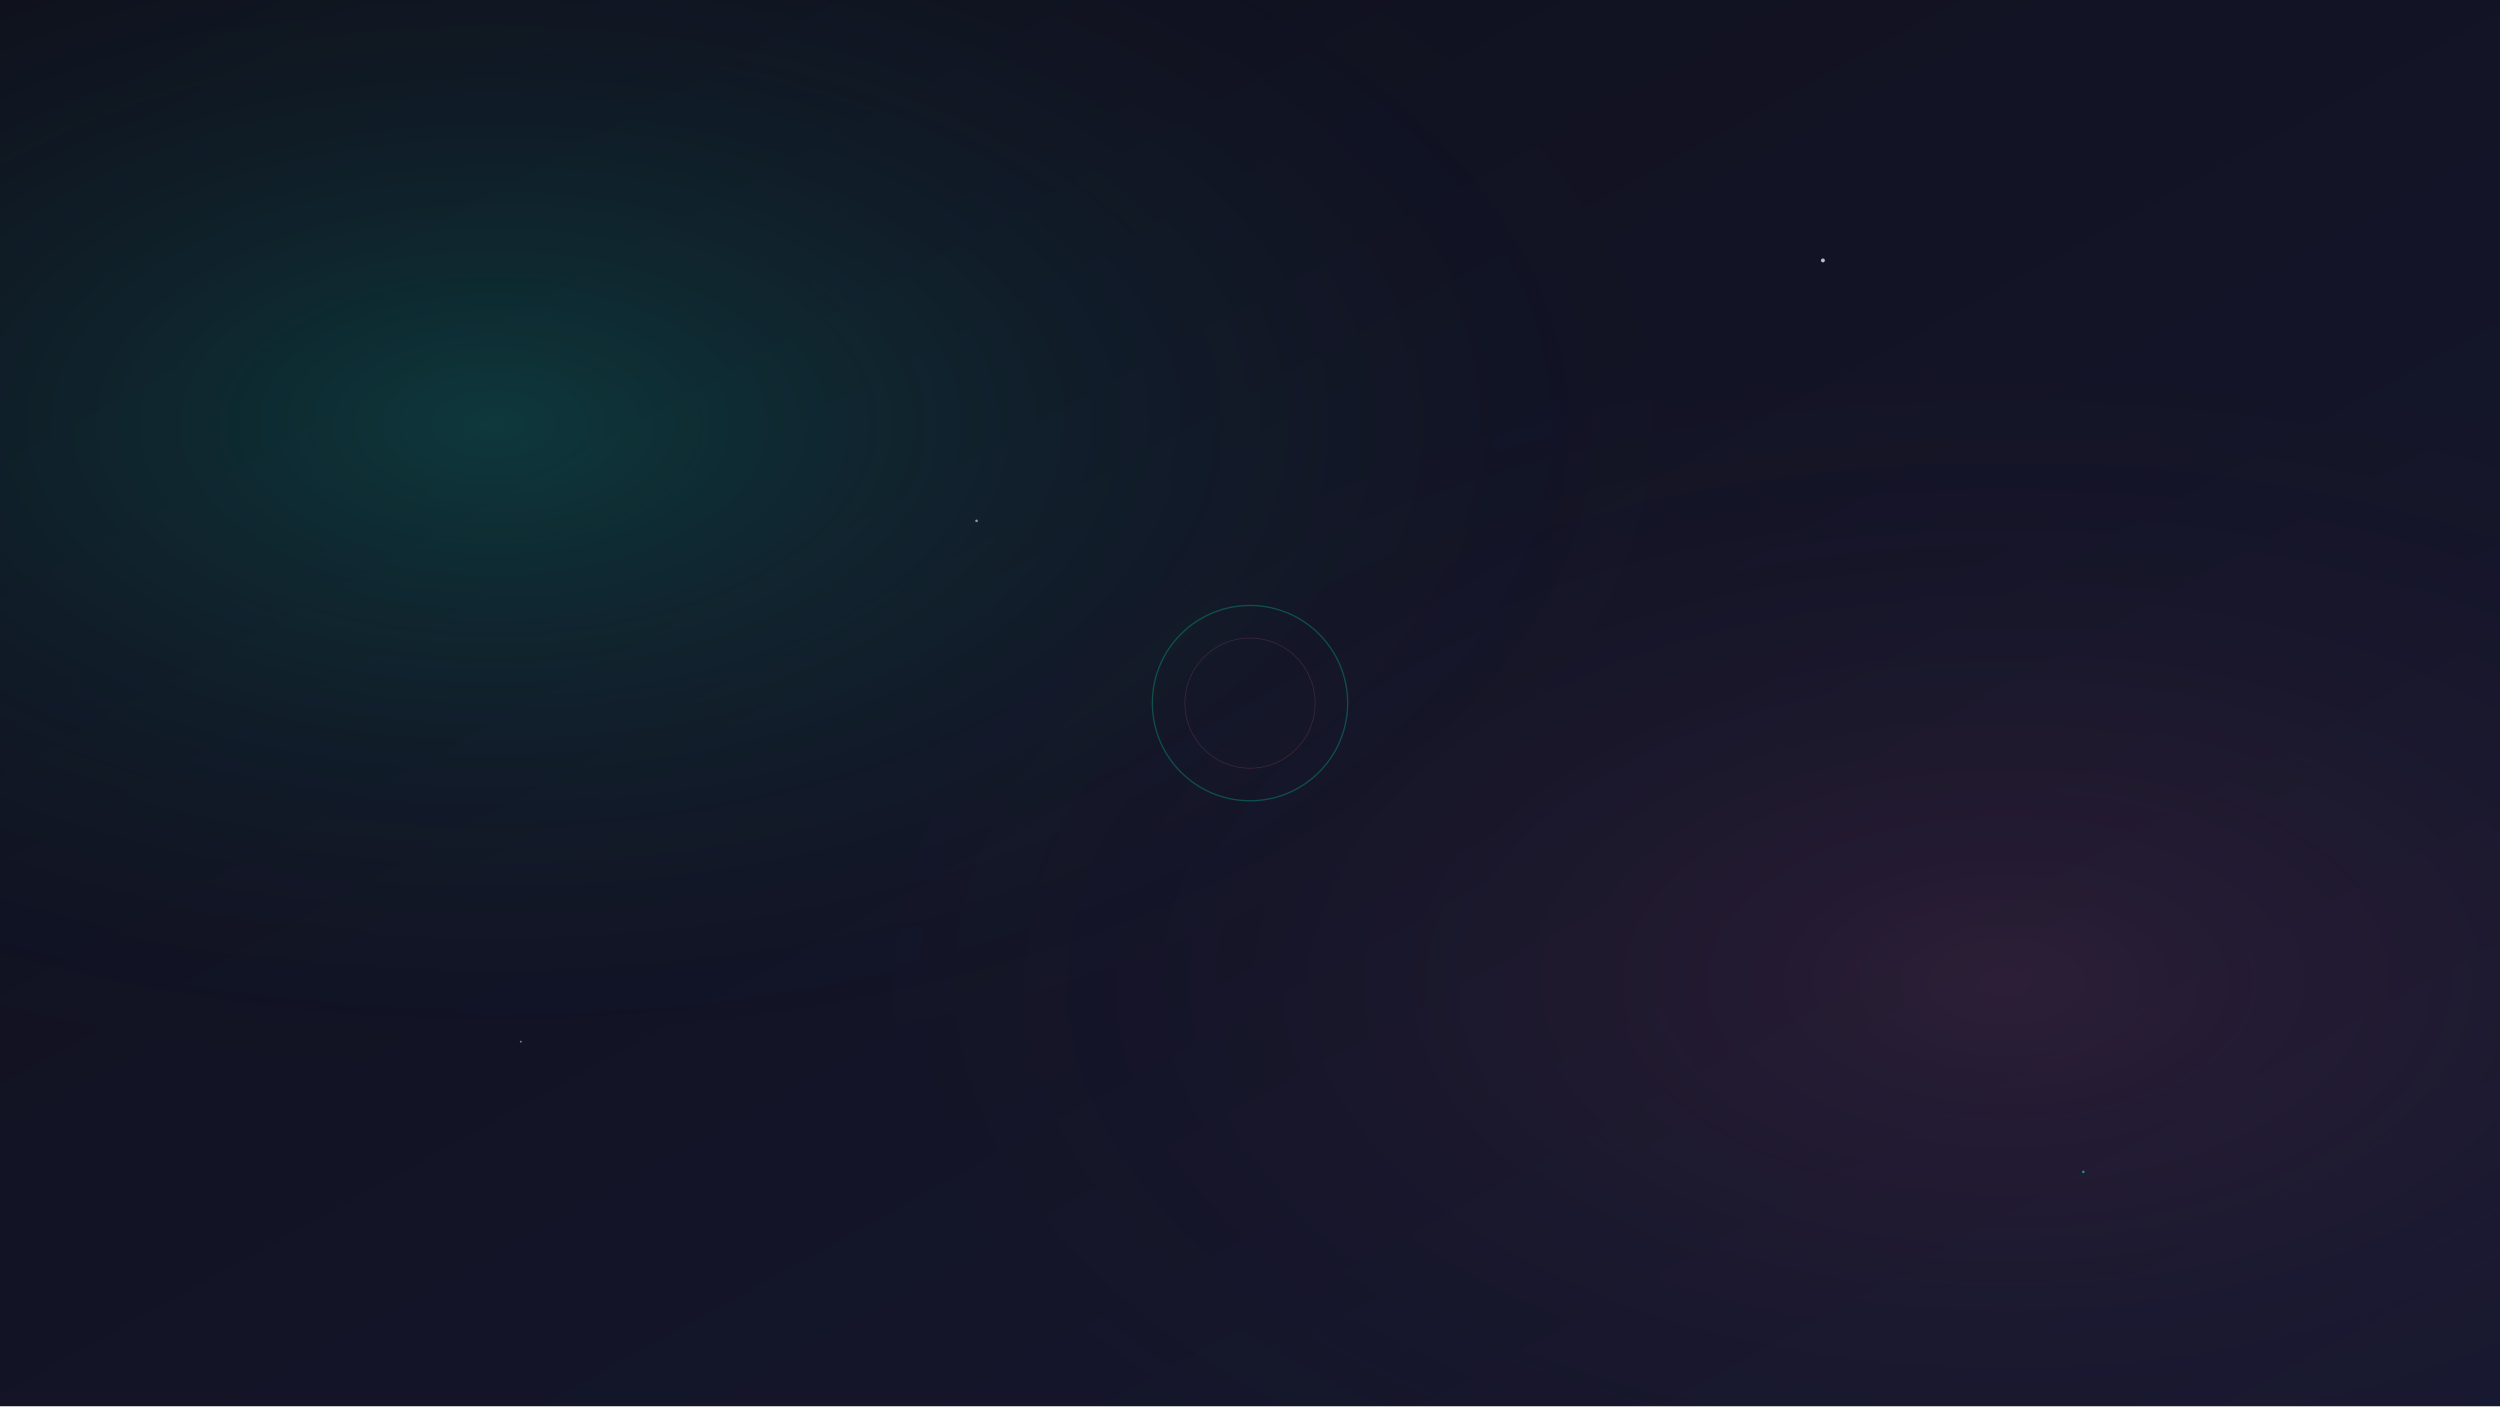
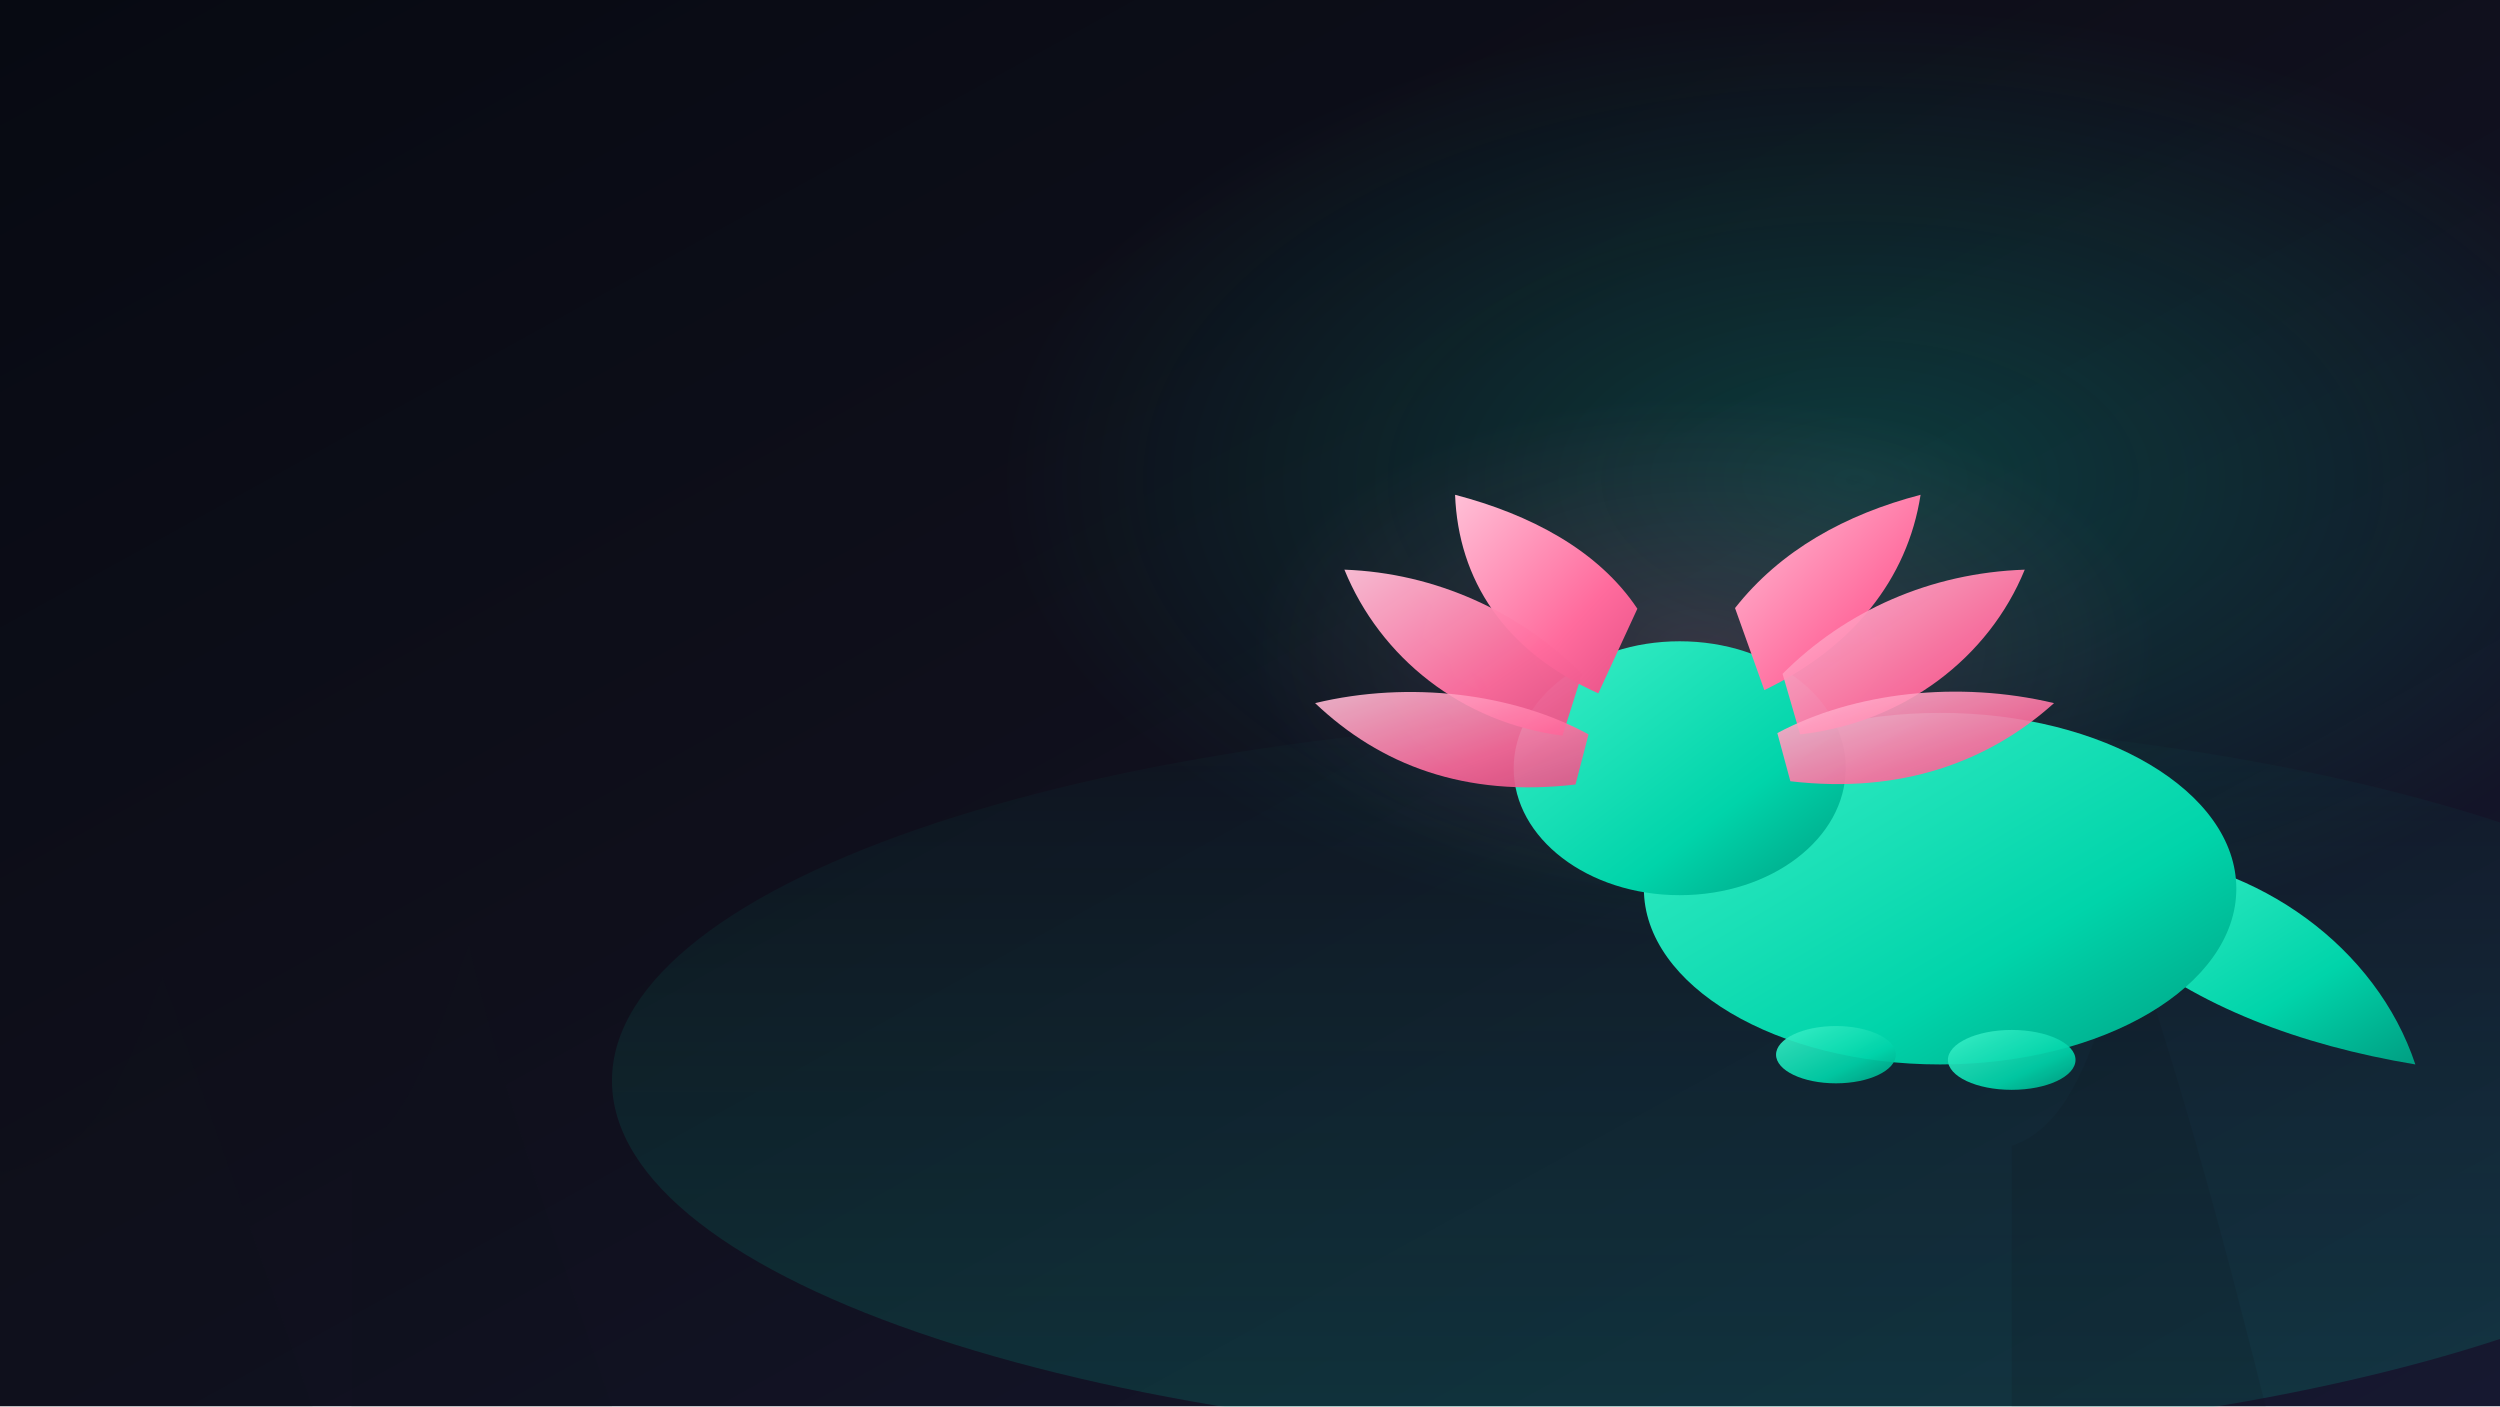
- <svg xmlns="http://www.w3.org/2000/svg" viewBox="0 0 3840 2160" width="3840" height="2160">
+ <svg xmlns="http://www.w3.org/2000/svg" viewBox="0 0 3840 2160">
  <defs>
-     <linearGradient id="bg" x1="0%" y1="0%" x2="100%" y2="100%">
-       <stop offset="0%" stop-color="#0F0F1B" />
+     <linearGradient id="sky" x1="0%" y1="0%" x2="100%" y2="100%">
+       <stop offset="0%" stop-color="#070A12" />
+       <stop offset="45%" stop-color="#0F0F1B" />
      <stop offset="100%" stop-color="#161830" />
    </linearGradient>
-     <radialGradient id="tealGlow" cx="20%" cy="30%" r="50%">
-       <stop offset="0%" stop-color="#00D4AA" stop-opacity="0.2" />
-       <stop offset="100%" stop-color="#0F0F1B" stop-opacity="0" />
+     <radialGradient id="tealGlow" cx="74%" cy="34%" r="34%">
+       <stop offset="0%" stop-color="#00D4AA" stop-opacity="0.22" />
+       <stop offset="100%" stop-color="#00D4AA" stop-opacity="0" />
    </radialGradient>
-     <radialGradient id="pinkGlow" cx="80%" cy="70%" r="50%">
-       <stop offset="0%" stop-color="#FF6B9D" stop-opacity="0.1" />
-       <stop offset="100%" stop-color="#0F0F1B" stop-opacity="0" />
+     <radialGradient id="pinkGlow" cx="68%" cy="46%" r="18%">
+       <stop offset="0%" stop-color="#FF6B9D" stop-opacity="0.16" />
+       <stop offset="100%" stop-color="#FF6B9D" stop-opacity="0" />
    </radialGradient>
+     <linearGradient id="water" x1="0%" y1="0%" x2="0%" y2="100%">
+       <stop offset="0%" stop-color="#00D4AA" stop-opacity="0.02" />
+       <stop offset="100%" stop-color="#00D4AA" stop-opacity="0.16" />
+     </linearGradient>
+     <linearGradient id="bodyFill" x1="0%" y1="0%" x2="100%" y2="100%">
+       <stop offset="0%" stop-color="#3EF0C8" />
+       <stop offset="65%" stop-color="#00D4AA" />
+       <stop offset="100%" stop-color="#009E82" />
+     </linearGradient>
+     <linearGradient id="gillFill" x1="0%" y1="0%" x2="100%" y2="100%">
+       <stop offset="0%" stop-color="#FFC0D7" />
+       <stop offset="65%" stop-color="#FF6B9D" />
+       <stop offset="100%" stop-color="#E65086" />
+     </linearGradient>
  </defs>
-   <rect width="3840" height="2160" fill="url(#bg)" />
+   <rect width="3840" height="2160" fill="url(#sky)" />
  <rect width="3840" height="2160" fill="url(#tealGlow)" />
  <rect width="3840" height="2160" fill="url(#pinkGlow)" />
-   <circle cx="1500" cy="800" r="2" fill="#E8E8E8" opacity="0.6" />
-   <circle cx="2800" cy="400" r="3" fill="#E8E8E8" opacity="0.8" />
-   <circle cx="800" cy="1600" r="1.5" fill="#E8E8E8" opacity="0.5" />
-   <circle cx="3200" cy="1800" r="2" fill="#00D4AA" opacity="0.7" />
-   <circle cx="1920" cy="1080" r="150" fill="none" stroke="#00D4AA" stroke-width="2" opacity="0.3" />
-   <circle cx="1920" cy="1080" r="100" fill="none" stroke="#FF6B9D" stroke-width="1" opacity="0.2" />
+   <ellipse cx="2640" cy="1660" rx="1700" ry="560" fill="url(#water)" />
+   <g opacity="0.16" fill="#0C131A">
+     <path d="M0 2160 L0 1800 C140 1780 180 1680 250 1500 C320 1710 360 1810 480 2160 Z" />
+     <path d="M540 2160 L540 1770 C620 1740 670 1600 720 1450 C770 1660 820 1810 940 2160 Z" />
+     <path d="M3090 2160 L3090 1760 C3180 1730 3220 1610 3270 1420 C3330 1610 3380 1760 3480 2160 Z" />
+   </g>
+   <g>
+     <path d="M3270 1310 C3470 1325 3650 1455 3710 1635 C3530 1605 3375 1545 3260 1450 C3180 1385 3175 1318 3270 1310 Z" fill="url(#bodyFill)" />
+     <ellipse cx="2980" cy="1365" rx="455" ry="270" fill="url(#bodyFill)" />
+     <ellipse cx="2580" cy="1180" rx="255" ry="195" fill="url(#bodyFill)" />
+     <ellipse cx="2820" cy="1620" rx="92" ry="44" fill="url(#bodyFill)" opacity="0.92" />
+     <ellipse cx="3090" cy="1628" rx="98" ry="46" fill="url(#bodyFill)" opacity="0.92" />
+     <g>
+       <path d="M2455 1065 C2310 1000 2240 890 2235 760 C2350 790 2455 845 2515 935 Z" fill="url(#gillFill)" />
+       <path d="M2400 1130 C2245 1110 2120 1010 2065 875 C2205 880 2335 940 2430 1035 Z" fill="url(#gillFill)" opacity="0.96" />
+       <path d="M2420 1205 C2250 1225 2120 1175 2020 1080 C2165 1045 2325 1065 2440 1128 Z" fill="url(#gillFill)" opacity="0.9" />
+       <path d="M2710 1060 C2845 995 2930 890 2950 760 C2835 790 2735 845 2665 934 Z" fill="url(#gillFill)" />
+       <path d="M2765 1128 C2925 1110 3055 1010 3110 875 C2965 880 2835 938 2738 1035 Z" fill="url(#gillFill)" opacity="0.96" />
+       <path d="M2750 1200 C2920 1220 3055 1170 3155 1080 C3008 1045 2848 1063 2730 1126 Z" fill="url(#gillFill)" opacity="0.9" />
+     </g>
+   </g>
</svg>
